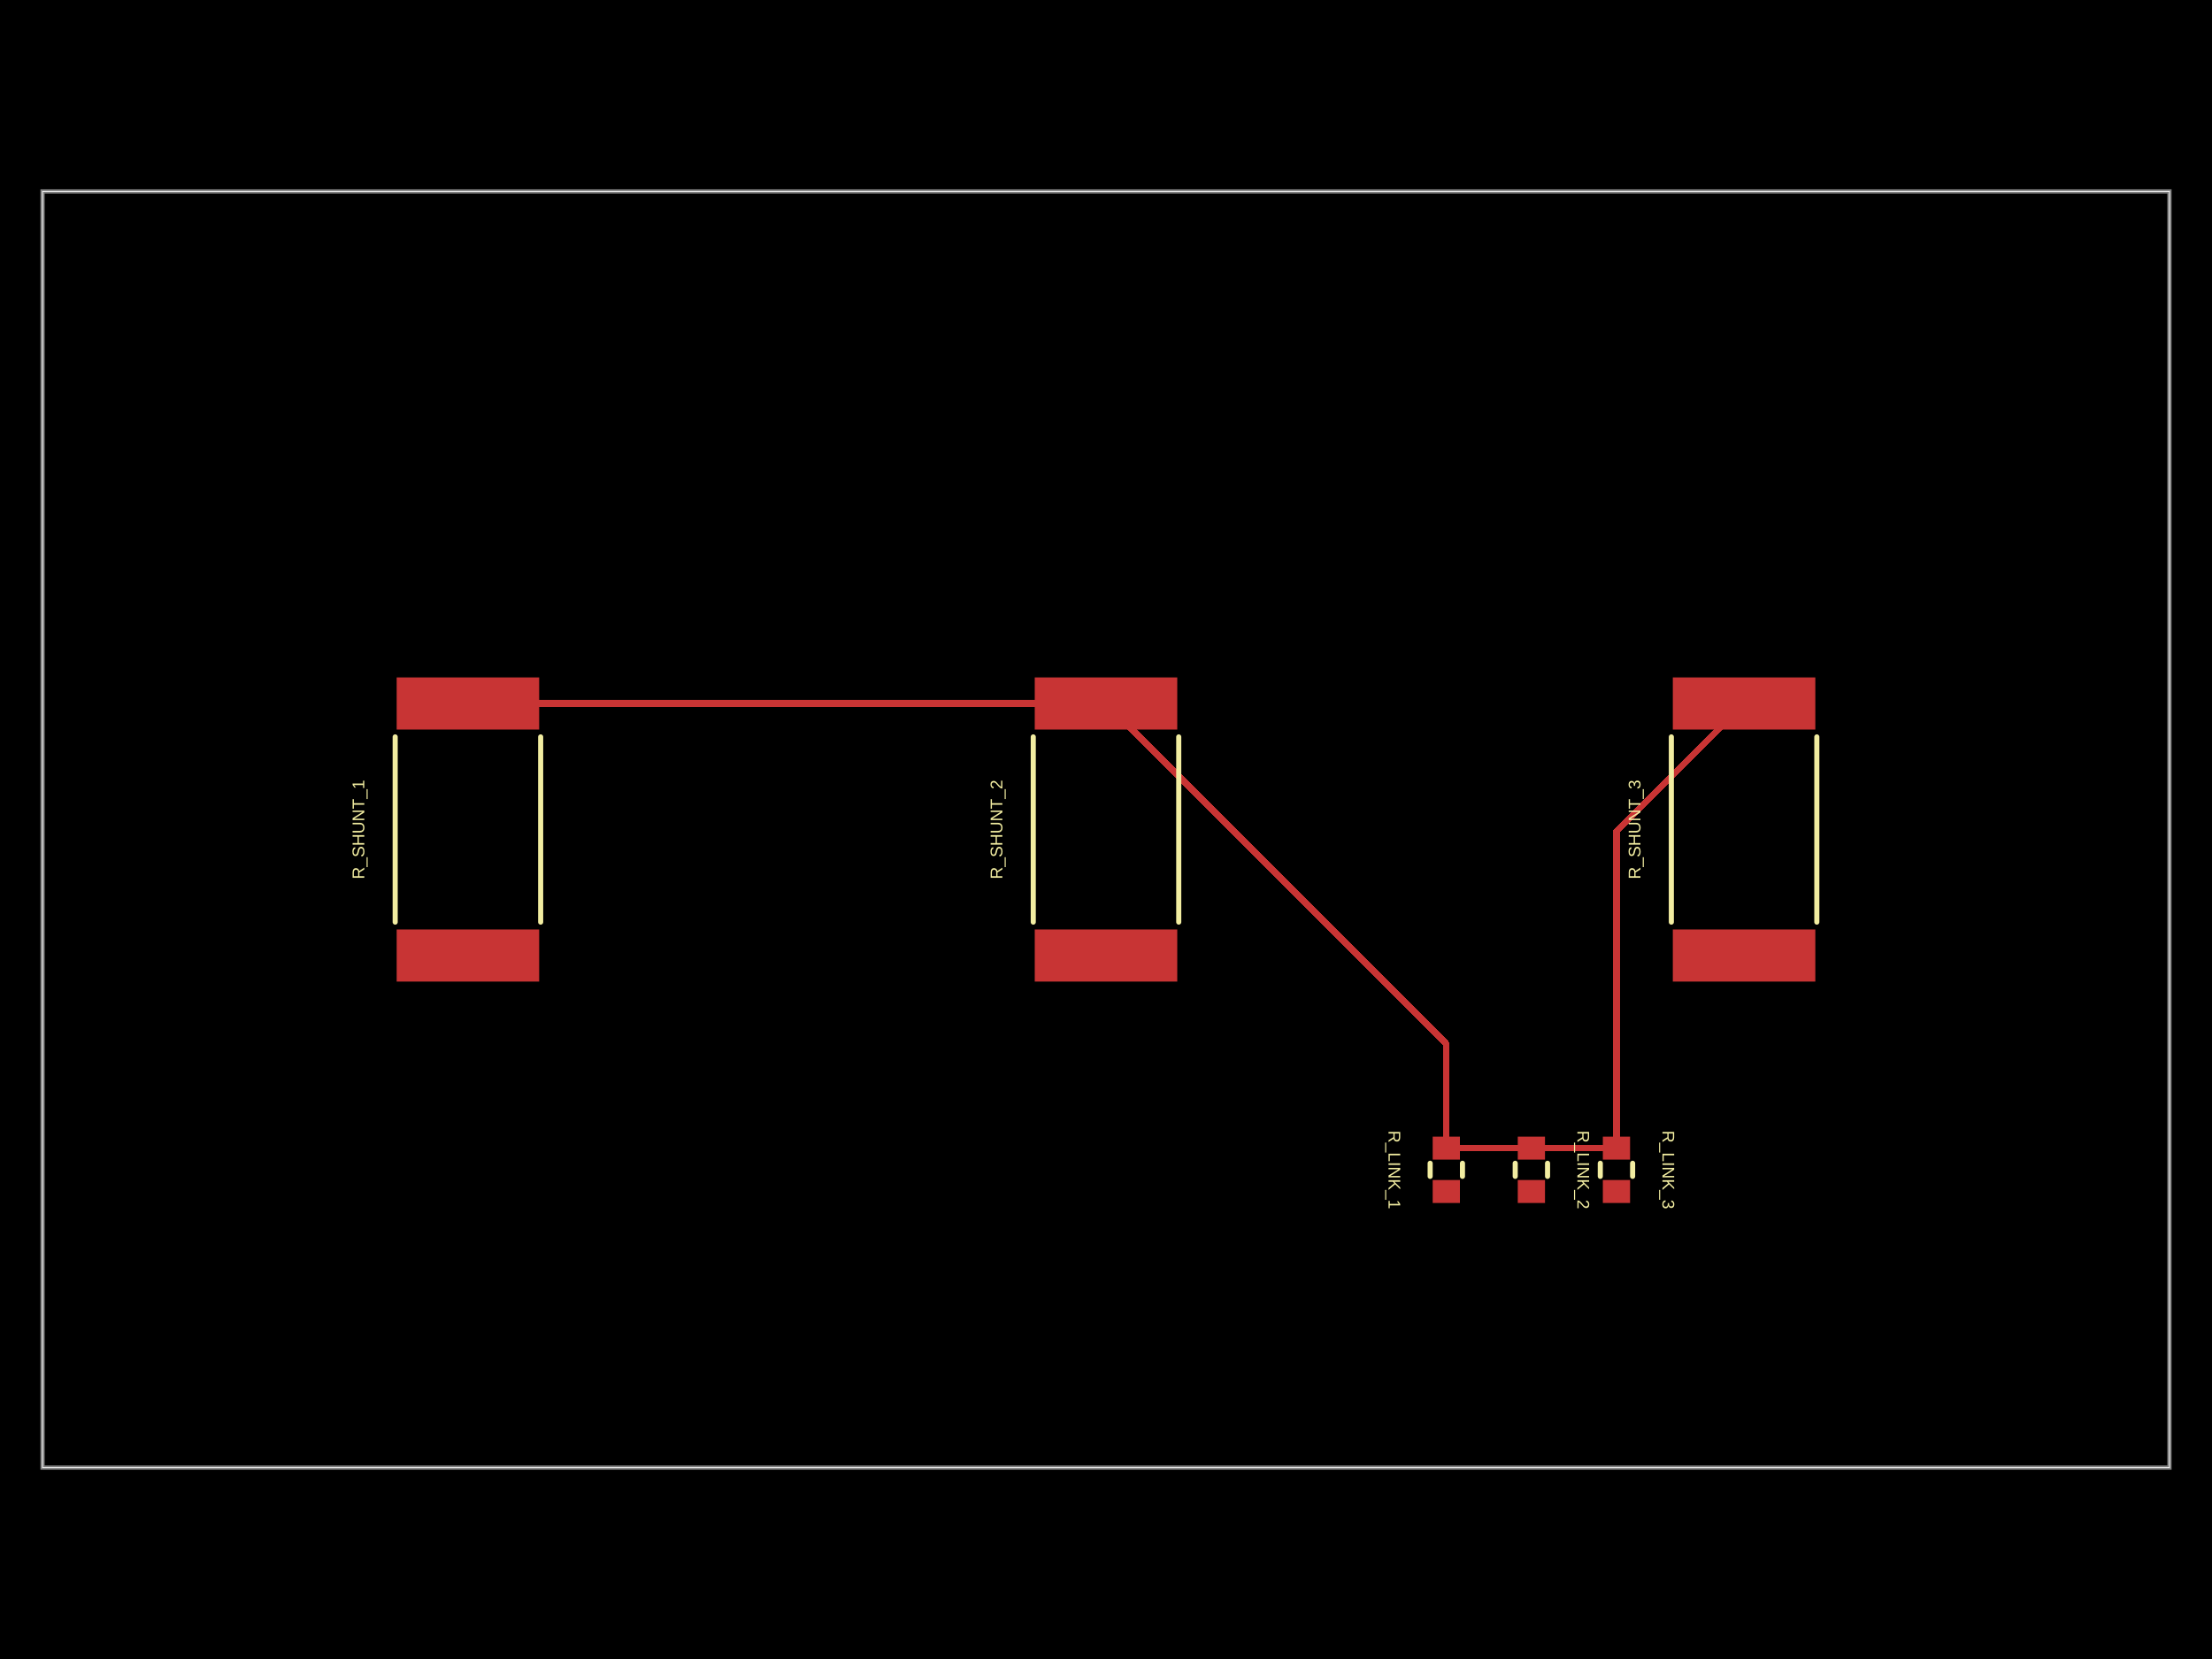
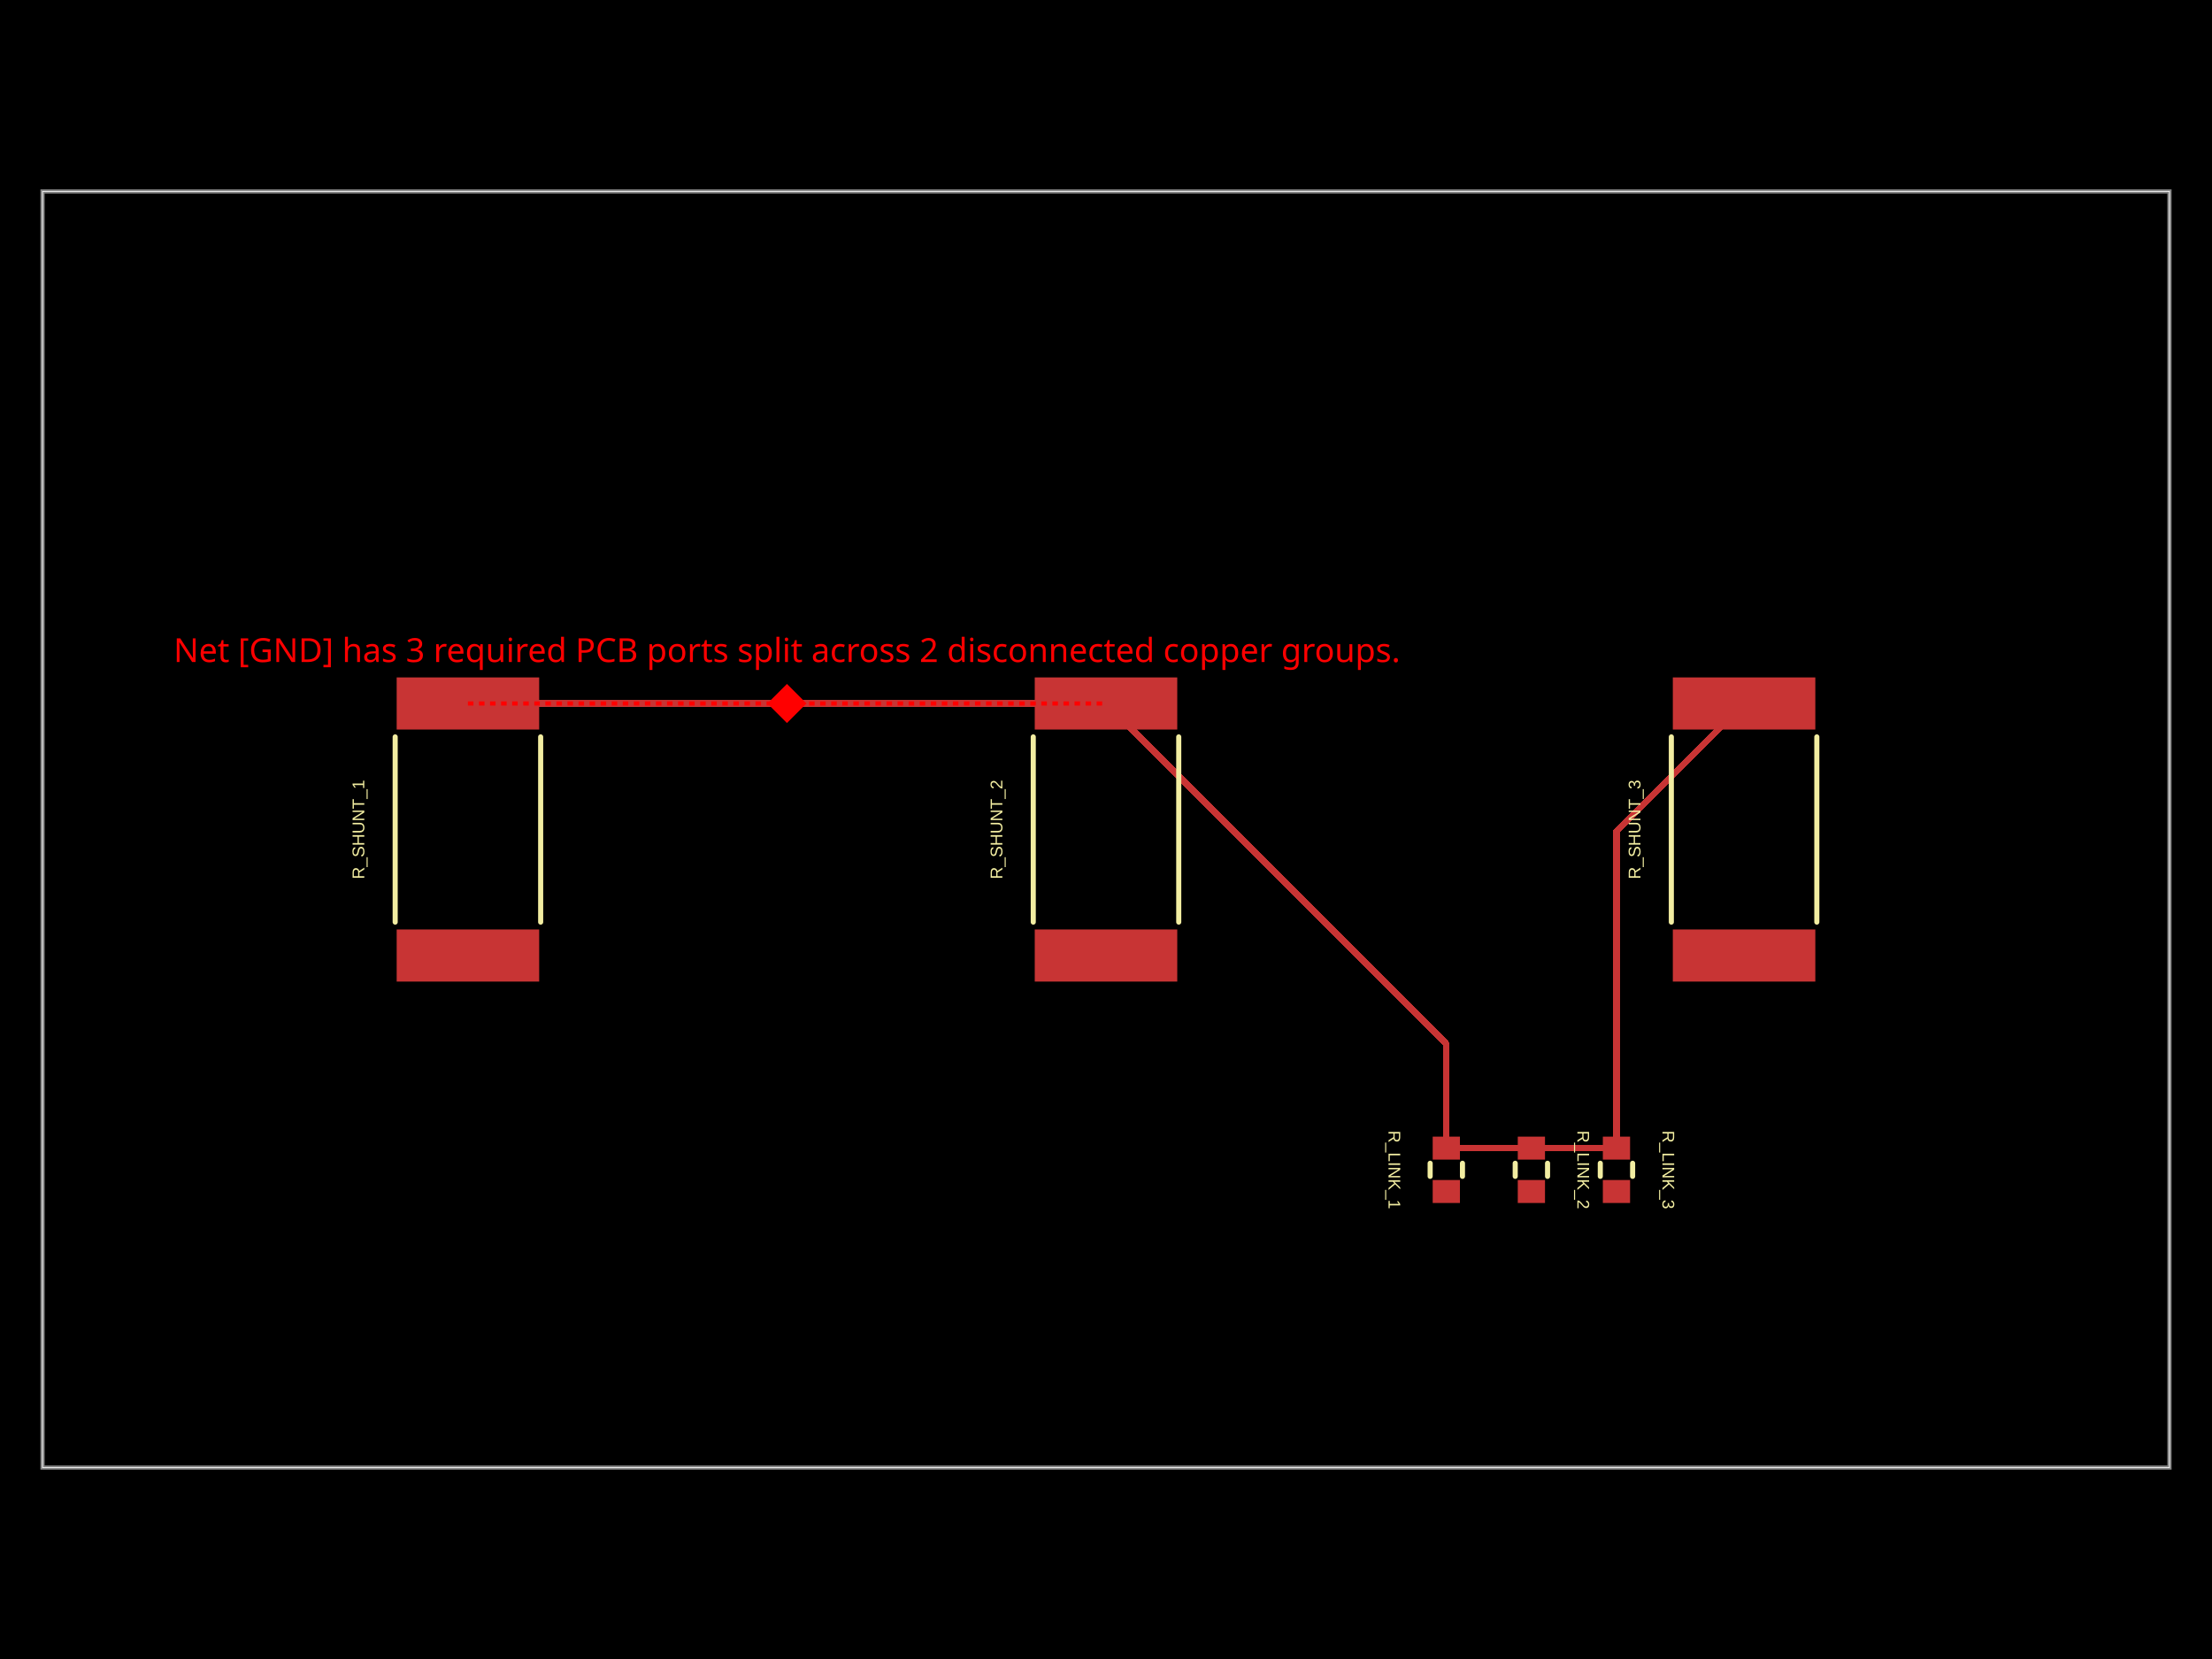
<svg xmlns="http://www.w3.org/2000/svg" width="800" height="600" data-software-used-string="@tscircuit/core@0.0.1658">
  <style />
  <rect class="boundary" x="0" y="0" fill="#000" width="800" height="600" data-type="pcb_background" data-pcb-layer="global" />
  <rect class="pcb-boundary" fill="none" stroke="#fff" stroke-width="0.3" x="15.385" y="69.231" width="769.231" height="461.538" data-type="pcb_boundary" data-pcb-layer="global" />
  <path class="pcb-board" d="M 15.385 530.769 L 784.615 530.769 L 784.615 69.231 L 15.385 69.231 Z" fill="none" stroke="rgba(255, 255, 255, 0.5)" stroke-width="1.538" data-type="pcb_board" data-pcb-layer="board" />
  <rect class="pcb-pad" fill="rgb(200, 52, 52)" x="143.462" y="336.154" width="51.538" height="18.846" data-type="pcb_smtpad" data-pcb-layer="top" data-pad-name="R_SHUNT_1.pin1" />
  <rect class="pcb-pad" fill="rgb(200, 52, 52)" x="143.462" y="245" width="51.538" height="18.846" data-type="pcb_smtpad" data-pcb-layer="top" data-pad-name="R_SHUNT_1.pin2" data-pad-net-name="GND" />
  <rect class="pcb-pad" fill="rgb(200, 52, 52)" x="518.154" y="411.077" width="9.846" height="8.308" data-type="pcb_smtpad" data-pcb-layer="top" data-pad-name="R_LINK_1.pin1" />
  <rect class="pcb-pad" fill="rgb(200, 52, 52)" x="518.154" y="426.769" width="9.846" height="8.308" data-type="pcb_smtpad" data-pcb-layer="top" data-pad-name="R_LINK_1.pin2" />
  <rect class="pcb-pad" fill="rgb(200, 52, 52)" x="374.231" y="336.154" width="51.538" height="18.846" data-type="pcb_smtpad" data-pcb-layer="top" data-pad-name="R_SHUNT_2.pin1" />
  <rect class="pcb-pad" fill="rgb(200, 52, 52)" x="374.231" y="245" width="51.538" height="18.846" data-type="pcb_smtpad" data-pcb-layer="top" data-pad-name="R_SHUNT_2.pin2" data-pad-net-name="GND" />
  <rect class="pcb-pad" fill="rgb(200, 52, 52)" x="548.923" y="411.077" width="9.846" height="8.308" data-type="pcb_smtpad" data-pcb-layer="top" data-pad-name="R_LINK_2.pin1" />
  <rect class="pcb-pad" fill="rgb(200, 52, 52)" x="548.923" y="426.769" width="9.846" height="8.308" data-type="pcb_smtpad" data-pcb-layer="top" data-pad-name="R_LINK_2.pin2" />
  <rect class="pcb-pad" fill="rgb(200, 52, 52)" x="605" y="336.154" width="51.538" height="18.846" data-type="pcb_smtpad" data-pcb-layer="top" data-pad-name="R_SHUNT_3.pin1" />
  <rect class="pcb-pad" fill="rgb(200, 52, 52)" x="605" y="245" width="51.538" height="18.846" data-type="pcb_smtpad" data-pcb-layer="top" data-pad-name="R_SHUNT_3.pin2" data-pad-net-name="GND" />
  <rect class="pcb-pad" fill="rgb(200, 52, 52)" x="579.692" y="411.077" width="9.846" height="8.308" data-type="pcb_smtpad" data-pcb-layer="top" data-pad-name="R_LINK_3.pin1" />
  <rect class="pcb-pad" fill="rgb(200, 52, 52)" x="579.692" y="426.769" width="9.846" height="8.308" data-type="pcb_smtpad" data-pcb-layer="top" data-pad-name="R_LINK_3.pin2" />
  <path class="pcb-trace" stroke="rgb(200, 52, 52)" fill="none" d="M 523.077 415.231 L 553.846 415.231" stroke-width="2.308" stroke-linecap="round" stroke-linejoin="round" shape-rendering="crispEdges" data-type="pcb_trace" data-pcb-layer="top" />
  <path class="pcb-trace" stroke="rgb(200, 52, 52)" fill="none" d="M 553.846 415.231 L 584.615 415.231" stroke-width="2.308" stroke-linecap="round" stroke-linejoin="round" shape-rendering="crispEdges" data-type="pcb_trace" data-pcb-layer="top" />
  <path class="pcb-trace" stroke="rgb(200, 52, 52)" fill="none" d="M 630.769 254.423 L 584.615 300.569" stroke-width="2.308" stroke-linecap="round" stroke-linejoin="round" shape-rendering="crispEdges" data-type="pcb_trace" data-pcb-layer="top" />
  <path class="pcb-trace" stroke="rgb(200, 52, 52)" fill="none" d="M 584.615 300.569 L 584.615 415.231" stroke-width="2.308" stroke-linecap="round" stroke-linejoin="round" shape-rendering="crispEdges" data-type="pcb_trace" data-pcb-layer="top" />
  <path class="pcb-trace" stroke="rgb(200, 52, 52)" fill="none" d="M 400 254.423 L 523.077 377.492" stroke-width="2.308" stroke-linecap="round" stroke-linejoin="round" shape-rendering="crispEdges" data-type="pcb_trace" data-pcb-layer="top" />
  <path class="pcb-trace" stroke="rgb(200, 52, 52)" fill="none" d="M 523.077 377.492 L 523.077 415.231" stroke-width="2.308" stroke-linecap="round" stroke-linejoin="round" shape-rendering="crispEdges" data-type="pcb_trace" data-pcb-layer="top" />
  <path class="pcb-trace" stroke="rgb(200, 52, 52)" fill="none" d="M 169.231 254.423 L 169.238 254.423" stroke-width="2.308" stroke-linecap="round" stroke-linejoin="round" shape-rendering="crispEdges" data-type="pcb_trace" data-pcb-layer="top" />
  <path class="pcb-trace" stroke="rgb(200, 52, 52)" fill="none" d="M 169.238 254.423 L 400 254.423" stroke-width="2.308" stroke-linecap="round" stroke-linejoin="round" shape-rendering="crispEdges" data-type="pcb_trace" data-pcb-layer="top" />
  <path class="pcb-silkscreen pcb-silkscreen-top" d="M 142.923 333.493 L 142.923 266.507" fill="none" stroke="#f2eda1" stroke-width="1.846" stroke-linecap="round" stroke-linejoin="round" data-pcb-component-id="pcb_component_0" data-pcb-silkscreen-path-id="pcb_silkscreen_path_0" data-type="pcb_silkscreen_path" data-pcb-layer="top" />
  <path class="pcb-silkscreen pcb-silkscreen-top" d="M 195.538 333.493 L 195.538 266.507" fill="none" stroke="#f2eda1" stroke-width="1.846" stroke-linecap="round" stroke-linejoin="round" data-pcb-component-id="pcb_component_0" data-pcb-silkscreen-path-id="pcb_silkscreen_path_1" data-type="pcb_silkscreen_path" data-pcb-layer="top" />
  <text x="0" y="0" dx="0" dy="0" fill="#f2eda1" font-family="Arial, sans-serif" font-size="6.154" text-anchor="middle" dominant-baseline="central" transform="matrix(6.123233995736766e-17,-1,1,6.123233995736766e-17,129.6154,300)" class="pcb-silkscreen-text pcb-silkscreen-top" data-pcb-silkscreen-text-id="pcb_silkscreen_text_0" stroke="none" data-type="pcb_silkscreen_text" data-pcb-layer="top">R_SHUNT_1</text>
  <path class="pcb-silkscreen pcb-silkscreen-top" d="M 528.923 420.713 L 528.923 425.441" fill="none" stroke="#f2eda1" stroke-width="1.846" stroke-linecap="round" stroke-linejoin="round" data-pcb-component-id="pcb_component_1" data-pcb-silkscreen-path-id="pcb_silkscreen_path_2" data-type="pcb_silkscreen_path" data-pcb-layer="top" />
  <path class="pcb-silkscreen pcb-silkscreen-top" d="M 517.231 420.713 L 517.231 425.441" fill="none" stroke="#f2eda1" stroke-width="1.846" stroke-linecap="round" stroke-linejoin="round" data-pcb-component-id="pcb_component_1" data-pcb-silkscreen-path-id="pcb_silkscreen_path_3" data-type="pcb_silkscreen_path" data-pcb-layer="top" />
  <text x="0" y="0" dx="0" dy="0" fill="#f2eda1" font-family="Arial, sans-serif" font-size="6.154" text-anchor="middle" dominant-baseline="central" transform="matrix(-1.8369701987210297e-16,1,-1,-1.8369701987210297e-16,504.3077,423.0769)" class="pcb-silkscreen-text pcb-silkscreen-top" data-pcb-silkscreen-text-id="pcb_silkscreen_text_1" stroke="none" data-type="pcb_silkscreen_text" data-pcb-layer="top">R_LINK_1</text>
  <path class="pcb-silkscreen pcb-silkscreen-top" d="M 373.692 333.493 L 373.692 266.507" fill="none" stroke="#f2eda1" stroke-width="1.846" stroke-linecap="round" stroke-linejoin="round" data-pcb-component-id="pcb_component_2" data-pcb-silkscreen-path-id="pcb_silkscreen_path_4" data-type="pcb_silkscreen_path" data-pcb-layer="top" />
  <path class="pcb-silkscreen pcb-silkscreen-top" d="M 426.308 333.493 L 426.308 266.507" fill="none" stroke="#f2eda1" stroke-width="1.846" stroke-linecap="round" stroke-linejoin="round" data-pcb-component-id="pcb_component_2" data-pcb-silkscreen-path-id="pcb_silkscreen_path_5" data-type="pcb_silkscreen_path" data-pcb-layer="top" />
  <text x="0" y="0" dx="0" dy="0" fill="#f2eda1" font-family="Arial, sans-serif" font-size="6.154" text-anchor="middle" dominant-baseline="central" transform="matrix(6.123233995736766e-17,-1,1,6.123233995736766e-17,360.3846,300)" class="pcb-silkscreen-text pcb-silkscreen-top" data-pcb-silkscreen-text-id="pcb_silkscreen_text_2" stroke="none" data-type="pcb_silkscreen_text" data-pcb-layer="top">R_SHUNT_2</text>
  <path class="pcb-silkscreen pcb-silkscreen-top" d="M 559.692 420.713 L 559.692 425.441" fill="none" stroke="#f2eda1" stroke-width="1.846" stroke-linecap="round" stroke-linejoin="round" data-pcb-component-id="pcb_component_3" data-pcb-silkscreen-path-id="pcb_silkscreen_path_6" data-type="pcb_silkscreen_path" data-pcb-layer="top" />
  <path class="pcb-silkscreen pcb-silkscreen-top" d="M 548 420.713 L 548 425.441" fill="none" stroke="#f2eda1" stroke-width="1.846" stroke-linecap="round" stroke-linejoin="round" data-pcb-component-id="pcb_component_3" data-pcb-silkscreen-path-id="pcb_silkscreen_path_7" data-type="pcb_silkscreen_path" data-pcb-layer="top" />
  <text x="0" y="0" dx="0" dy="0" fill="#f2eda1" font-family="Arial, sans-serif" font-size="6.154" text-anchor="middle" dominant-baseline="central" transform="matrix(-1.8369701987210297e-16,1,-1,-1.8369701987210297e-16,572.6154,423.0769)" class="pcb-silkscreen-text pcb-silkscreen-top" data-pcb-silkscreen-text-id="pcb_silkscreen_text_3" stroke="none" data-type="pcb_silkscreen_text" data-pcb-layer="top">R_LINK_2</text>
  <path class="pcb-silkscreen pcb-silkscreen-top" d="M 604.462 333.493 L 604.462 266.507" fill="none" stroke="#f2eda1" stroke-width="1.846" stroke-linecap="round" stroke-linejoin="round" data-pcb-component-id="pcb_component_4" data-pcb-silkscreen-path-id="pcb_silkscreen_path_8" data-type="pcb_silkscreen_path" data-pcb-layer="top" />
  <path class="pcb-silkscreen pcb-silkscreen-top" d="M 657.077 333.493 L 657.077 266.507" fill="none" stroke="#f2eda1" stroke-width="1.846" stroke-linecap="round" stroke-linejoin="round" data-pcb-component-id="pcb_component_4" data-pcb-silkscreen-path-id="pcb_silkscreen_path_9" data-type="pcb_silkscreen_path" data-pcb-layer="top" />
  <text x="0" y="0" dx="0" dy="0" fill="#f2eda1" font-family="Arial, sans-serif" font-size="6.154" text-anchor="middle" dominant-baseline="central" transform="matrix(6.123233995736766e-17,-1,1,6.123233995736766e-17,591.1538,300)" class="pcb-silkscreen-text pcb-silkscreen-top" data-pcb-silkscreen-text-id="pcb_silkscreen_text_4" stroke="none" data-type="pcb_silkscreen_text" data-pcb-layer="top">R_SHUNT_3</text>
  <path class="pcb-silkscreen pcb-silkscreen-top" d="M 590.462 420.713 L 590.462 425.441" fill="none" stroke="#f2eda1" stroke-width="1.846" stroke-linecap="round" stroke-linejoin="round" data-pcb-component-id="pcb_component_5" data-pcb-silkscreen-path-id="pcb_silkscreen_path_10" data-type="pcb_silkscreen_path" data-pcb-layer="top" />
  <path class="pcb-silkscreen pcb-silkscreen-top" d="M 578.769 420.713 L 578.769 425.441" fill="none" stroke="#f2eda1" stroke-width="1.846" stroke-linecap="round" stroke-linejoin="round" data-pcb-component-id="pcb_component_5" data-pcb-silkscreen-path-id="pcb_silkscreen_path_11" data-type="pcb_silkscreen_path" data-pcb-layer="top" />
  <text x="0" y="0" dx="0" dy="0" fill="#f2eda1" font-family="Arial, sans-serif" font-size="6.154" text-anchor="middle" dominant-baseline="central" transform="matrix(-1.8369701987210297e-16,1,-1,-1.8369701987210297e-16,603.3846,423.0769)" class="pcb-silkscreen-text pcb-silkscreen-top" data-pcb-silkscreen-text-id="pcb_silkscreen_text_5" stroke="none" data-type="pcb_silkscreen_text" data-pcb-layer="top">R_LINK_3</text>
+   <line x1="169.231" y1="254.423" x2="284.615" y2="254.423" stroke="red" stroke-width="1.5" stroke-dasharray="2,2" data-type="pcb_trace_error" data-pcb-layer="overlay" />
+   <line x1="284.615" y1="254.423" x2="400" y2="254.423" stroke="red" stroke-width="1.5" stroke-dasharray="2,2" data-type="pcb_trace_error" data-pcb-layer="overlay" />
+   <rect x="279.615" y="249.423" width="10" height="10" fill="red" transform="rotate(45 284.6154 254.4231)" data-type="pcb_trace_error" data-pcb-layer="overlay" />
+   <text x="284.615" y="239.423" fill="red" font-family="sans-serif" font-size="12" text-anchor="middle" data-type="pcb_trace_error" data-pcb-layer="overlay">Net [GND] has 3 required PCB ports split across 2 disconnected copper groups.</text>
</svg>
